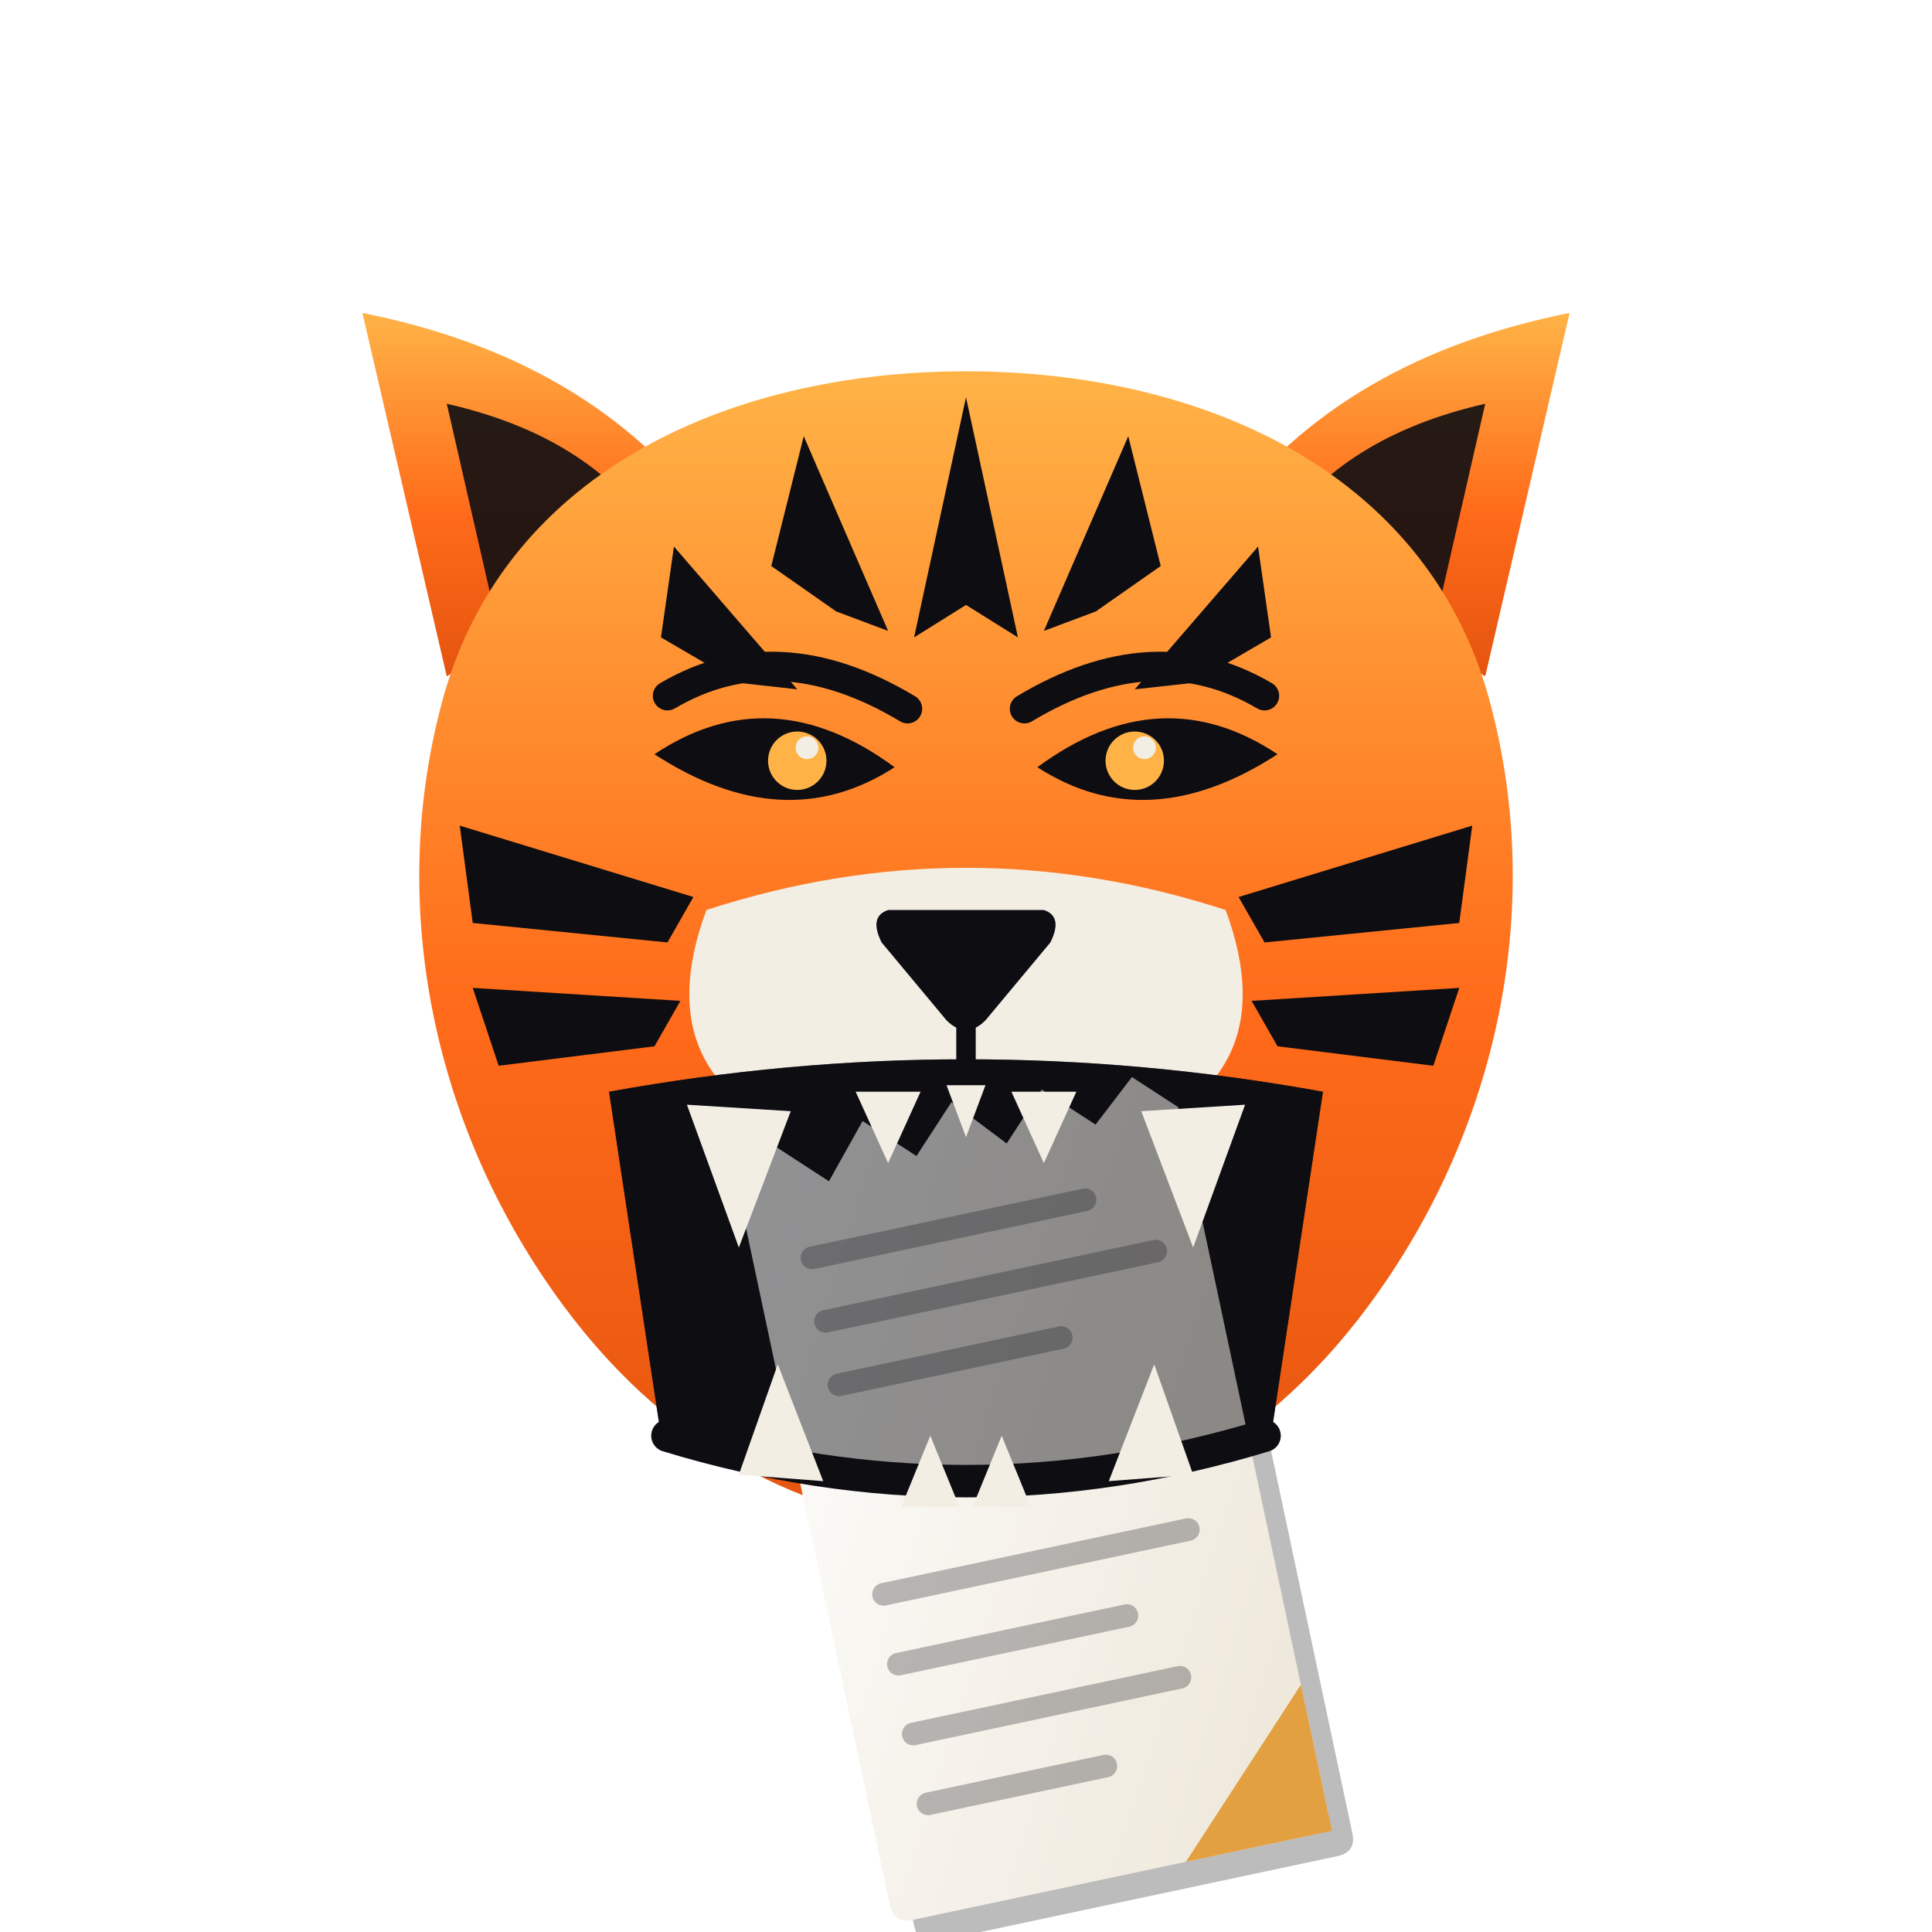
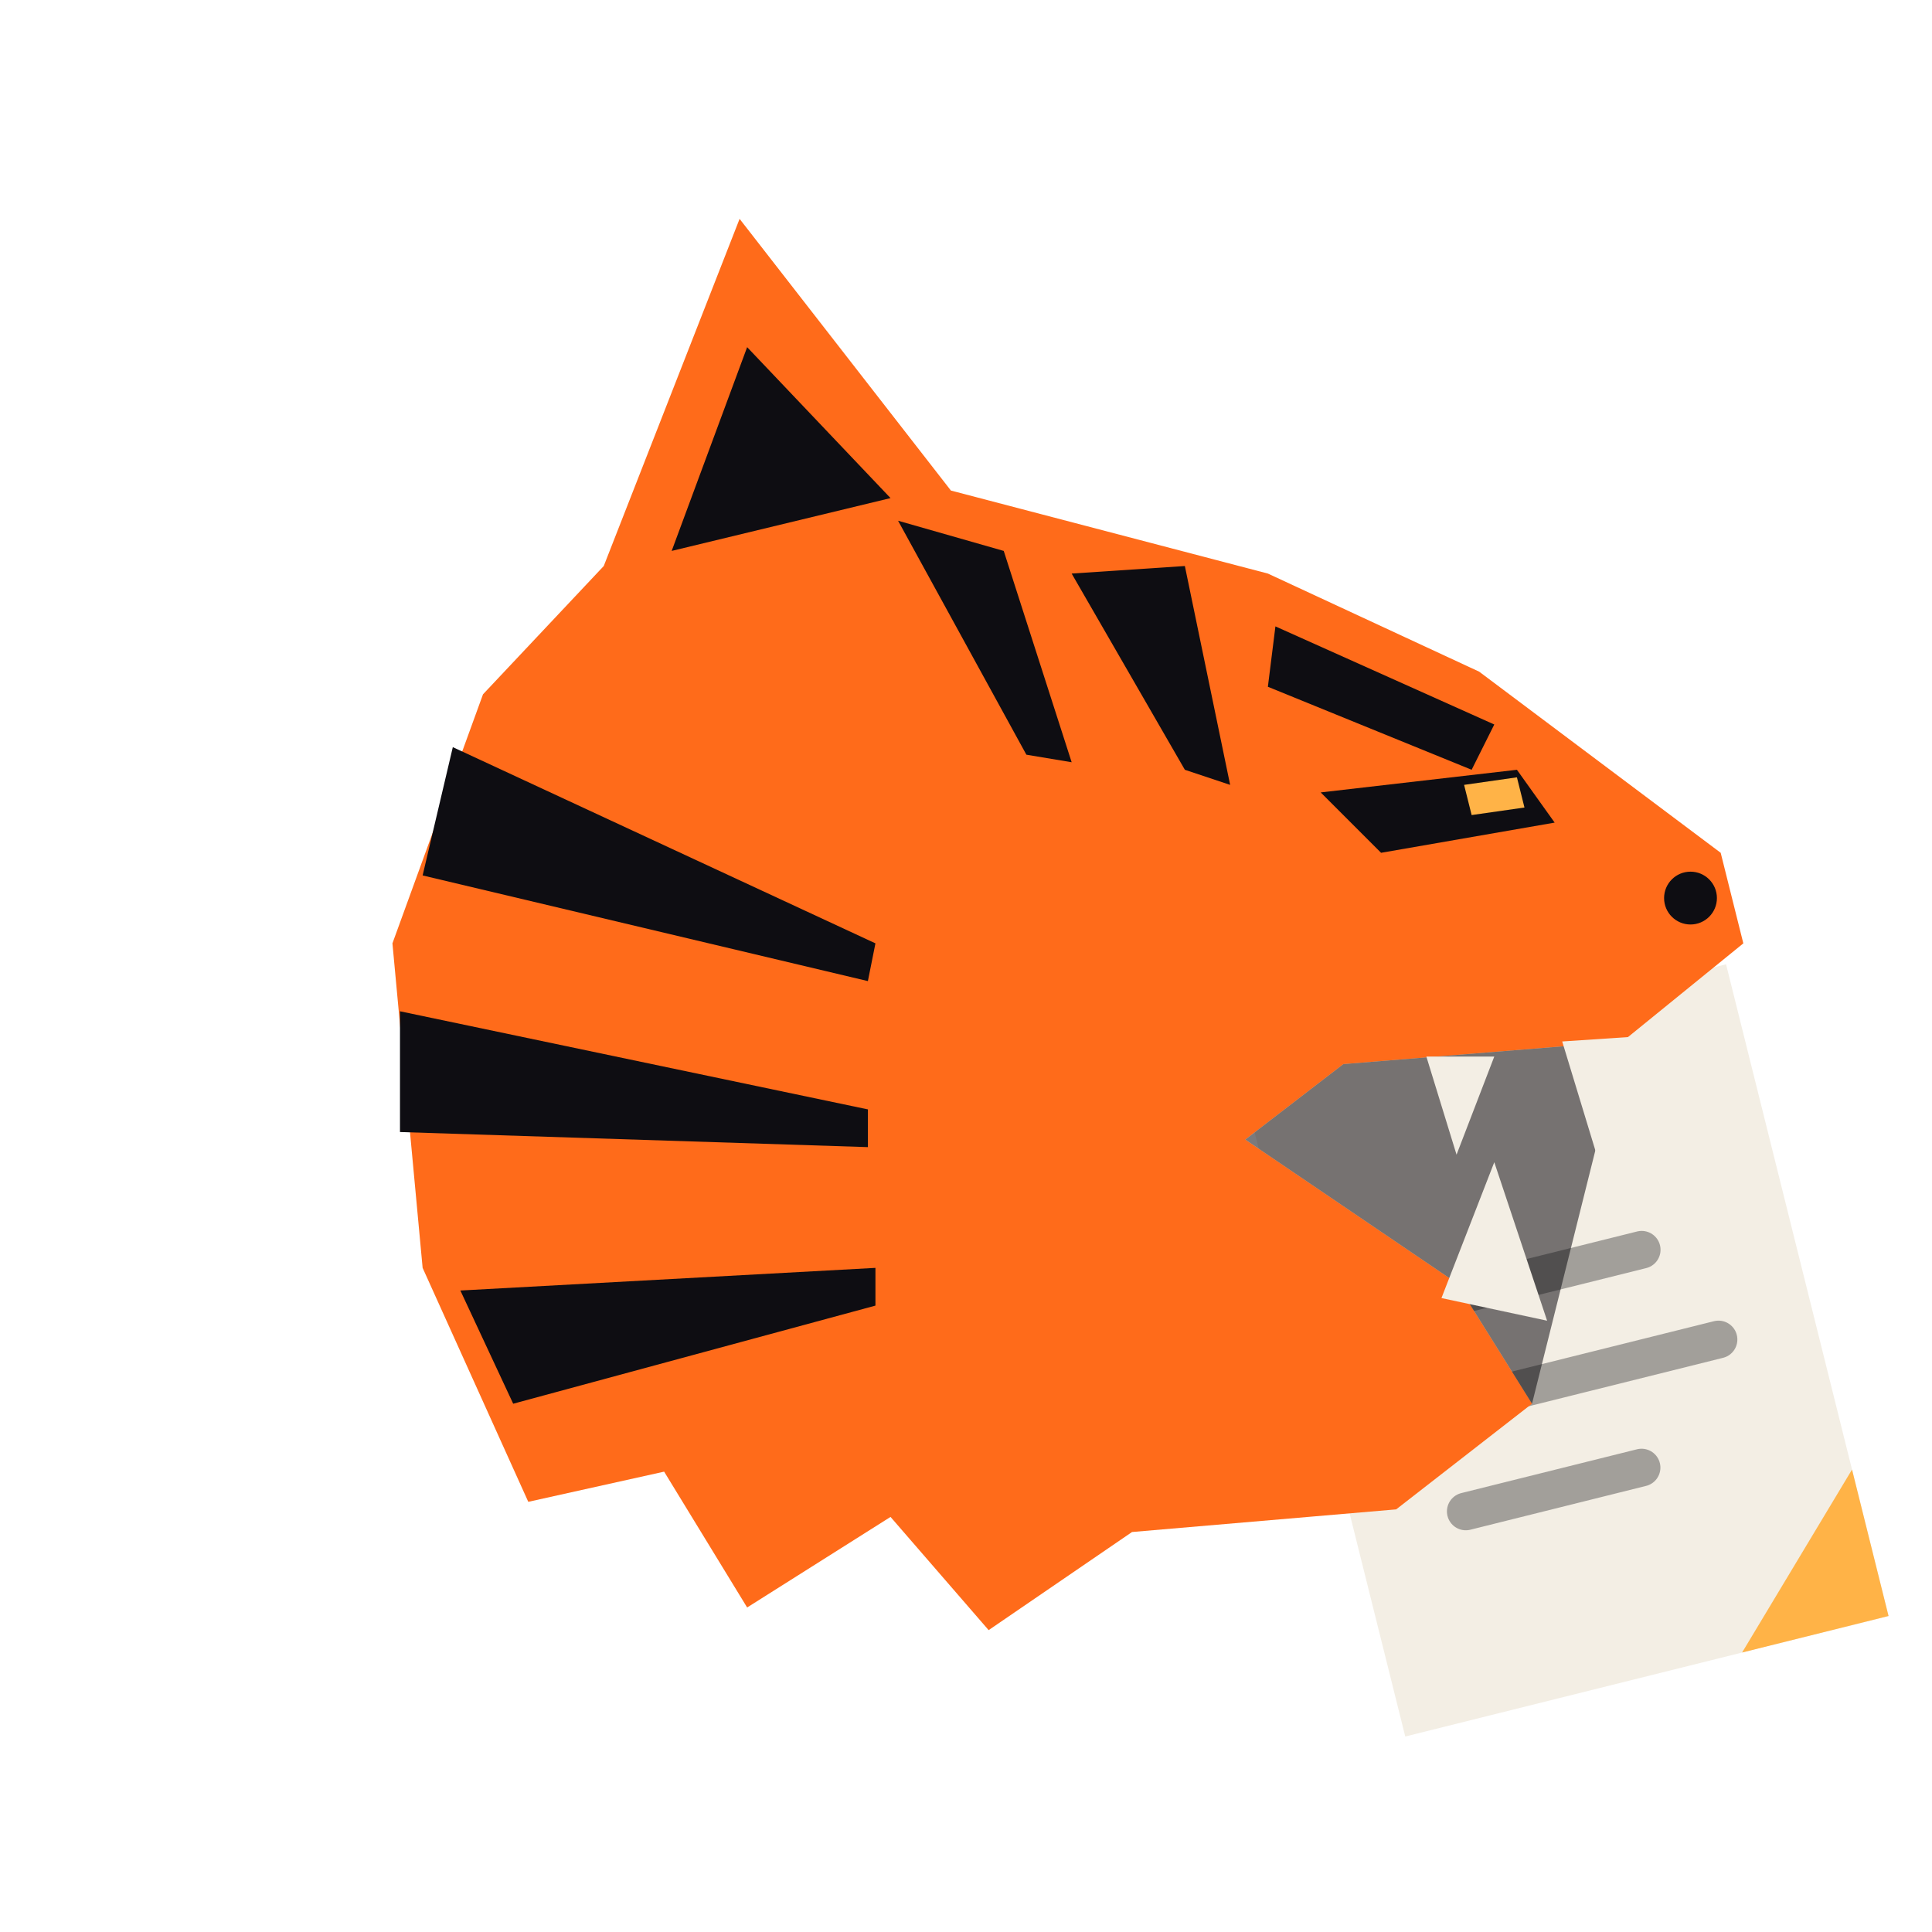
<svg xmlns="http://www.w3.org/2000/svg" viewBox="0 0 512 512" width="512" height="512">
-   <defs>
-     <linearGradient id="fur" x1="0" y1="0" x2="0" y2="1">
-       <stop offset="0" stop-color="#FFB347" />
-       <stop offset="0.55" stop-color="#FF6B1A" />
-       <stop offset="1" stop-color="#E5540F" />
-     </linearGradient>
-     <linearGradient id="paperg" x1="0" y1="0" x2="1" y2="1">
-       <stop offset="0" stop-color="#FFFFFF" />
-       <stop offset="1" stop-color="#EDE6D8" />
-     </linearGradient>
-   </defs>
-   <g transform="translate(256 236) scale(0.86) translate(-256 -256)">
-     <path d="M96 190 L70 78 Q140 92 176 140 Z" fill="url(#fur)" />
-     <path d="M112 176 L96 106 Q140 116 160 146 Z" fill="#0E0D12" opacity="0.9" />
-     <path d="M416 190 L442 78 Q372 92 336 140 Z" fill="url(#fur)" />
-     <path d="M400 176 L416 106 Q372 116 352 146 Z" fill="#0E0D12" opacity="0.9" />
-     <path d="M256 96 C330 96 400 128 418 200 C434 262 420 330 380 384 C346 430 300 452 256 452 C212 452 166 430 132 384 C92 330 78 262 94 200 C112 128 182 96 256 96 Z" fill="url(#fur)" />
-     <path d="M256 104 L272 178 L256 168 L240 178 Z" fill="#0E0D12" />
-     <path d="M206 116 L232 176 L216 170 L196 156 Z" fill="#0E0D12" />
-     <path d="M306 116 L280 176 L296 170 L316 156 Z" fill="#0E0D12" />
-     <path d="M166 150 L204 194 L186 192 L162 178 Z" fill="#0E0D12" />
-     <path d="M346 150 L308 194 L326 192 L350 178 Z" fill="#0E0D12" />
-     <path d="M100 236 L172 258 L164 272 L104 266 Z" fill="#0E0D12" />
-     <path d="M104 286 L168 290 L160 304 L112 310 Z" fill="#0E0D12" />
-     <path d="M412 236 L340 258 L348 272 L408 266 Z" fill="#0E0D12" />
-     <path d="M408 286 L344 290 L352 304 L400 310 Z" fill="#0E0D12" />
-     <path d="M160 214 Q196 190 234 218 Q200 240 160 214 Z" fill="#0E0D12" />
-     <path d="M352 214 Q316 190 278 218 Q312 240 352 214 Z" fill="#0E0D12" />
-     <circle cx="204" cy="216" r="9" fill="#FFB347" />
-     <circle cx="308" cy="216" r="9" fill="#FFB347" />
-     <circle cx="207" cy="212" r="3.5" fill="#F3EEE4" />
-     <circle cx="311" cy="212" r="3.5" fill="#F3EEE4" />
-     <path d="M164 196 Q198 176 238 200" stroke="#0E0D12" stroke-width="9" stroke-linecap="round" fill="none" />
-     <path d="M348 196 Q314 176 274 200" stroke="#0E0D12" stroke-width="9" stroke-linecap="round" fill="none" />
-     <path d="M176 262 Q256 236 336 262 Q356 316 300 334 L256 324 L212 334 Q156 316 176 262 Z" fill="#F3EEE4" />
-     <path d="M232 262 L280 262 Q286 264 282 272 L262 296 Q256 302 250 296 L230 272 Q226 264 232 262 Z" fill="#0E0D12" />
-     <path d="M256 296 L256 316" stroke="#0E0D12" stroke-width="6" stroke-linecap="round" />
-     <path id="cavity" d="M146 318 Q256 298 366 318 L350 424 Q256 452 162 424 Z" fill="#0E0D12" />
-     <g transform="rotate(-12 256 400)">
-       <path transform="translate(6 8)" d="M198 336 L336 338 L336 560 Q336 566 330 566 L204 566 Q198 566 198 560 Z" fill="#0E0D12" opacity="0.28" />
-       <path id="sheet" d="M198 336 L212 324 L226 338 L240 322 L254 336 L268 322 L282 338 L296 324 L310 338 L324 326 L336 338 L336 560 Q336 566 330 566 L204 566 Q198 566 198 560 Z" fill="url(#paperg)" />
-       <path d="M336 520 L336 566 L290 566 Z" fill="#FFB347" />
-       <path d="M336 520 L290 566 L336 566 Z" fill="#0E0D12" opacity="0.12" />
-       <path d="M216 360 h86 M216 380 h104 M216 400 h70 M216 466 h96 M216 488 h72 M216 510 h84 M216 532 h56" stroke="#0E0D12" stroke-opacity="0.28" stroke-width="7" stroke-linecap="round" />
-     </g>
-     <path d="M146 318 Q256 298 366 318 L350 424 Q256 452 162 424 Z" fill="#0E0D12" opacity="0.45" />
-     <path d="M170 322 L186 366 L202 324 Z" fill="#F3EEE4" />
-     <path d="M342 322 L326 366 L310 324 Z" fill="#F3EEE4" />
-     <path d="M222 318 L232 340 L242 318 Z" fill="#F3EEE4" />
-     <path d="M290 318 L280 340 L270 318 Z" fill="#F3EEE4" />
-     <path d="M250 316 L256 332 L262 316 Z" fill="#F3EEE4" />
-     <path d="M164 424 Q256 452 348 424" stroke="#0E0D12" stroke-width="10" fill="none" stroke-linecap="round" />
-     <path d="M186 436 L198 402 L212 438 Z" fill="#F3EEE4" />
-     <path d="M326 436 L314 402 L300 438 Z" fill="#F3EEE4" />
-     <path d="M236 446 L245 424 L254 446 Z" fill="#F3EEE4" />
-     <path d="M276 446 L267 424 L258 446 Z" fill="#F3EEE4" />
+   <g transform="rotate(-14 420 370)">
+     <path d="M352 268 L484 268 L484 446 L352 446 Z" fill="#F3EEE4" />
+     <path d="M484 406 L484 446 L444 446 Z" fill="#FFB347" />
+     <path d="M382 336 h62 M382 364 h76 M382 392 h48" stroke="#0E0D12" stroke-opacity="0.35" stroke-width="10" stroke-linecap="round" />
  </g>
+   <path d="M196 58 L252 130 L336 152 L392 178 L456 226 L462 250 L430 276 L356 282 L330 302 L386 340 L406 372 L370 400 L300 406 L262 432 L236 402 L198 426 L176 390 L140 398 L112 336 L104 250 L128 184 L160 150 Z" fill="#FF6B1A" />
+   <path d="M198 92 L178 146 L236 132 Z" fill="#0E0D12" />
+   <path d="M284 152 L314 150 L326 208 L314 204 Z" fill="#0E0D12" />
+   <path d="M238 138 L266 146 L284 202 L272 200 Z" fill="#0E0D12" />
+   <path d="M120 198 L232 250 L230 260 L112 232 Z" fill="#0E0D12" />
+   <path d="M106 268 L230 294 L230 304 L106 300 Z" fill="#0E0D12" />
+   <path d="M122 342 L232 336 L232 346 L136 372 Z" fill="#0E0D12" />
+   <path d="M338 166 L396 192 L390 204 L336 182 Z" fill="#0E0D12" />
+   <path d="M350 210 L402 204 L412 218 L366 226 Z" fill="#0E0D12" />
+   <path d="M388 208 L402 206 L404 214 L390 216 Z" fill="#FFB347" />
+   <circle cx="448" cy="238" r="7" fill="#0E0D12" />
+   <path d="M430 276 L356 282 L330 302 L386 340 L406 372 Z" fill="#0E0D12" opacity="0.55" />
+   <path d="M414 276 L428 322 L444 274 Z" fill="#F3EEE4" />
+   <path d="M378 280 L386 306 L396 280 Z" fill="#F3EEE4" />
+   <path d="M382 344 L396 308 L410 350 Z" fill="#F3EEE4" />
</svg>
